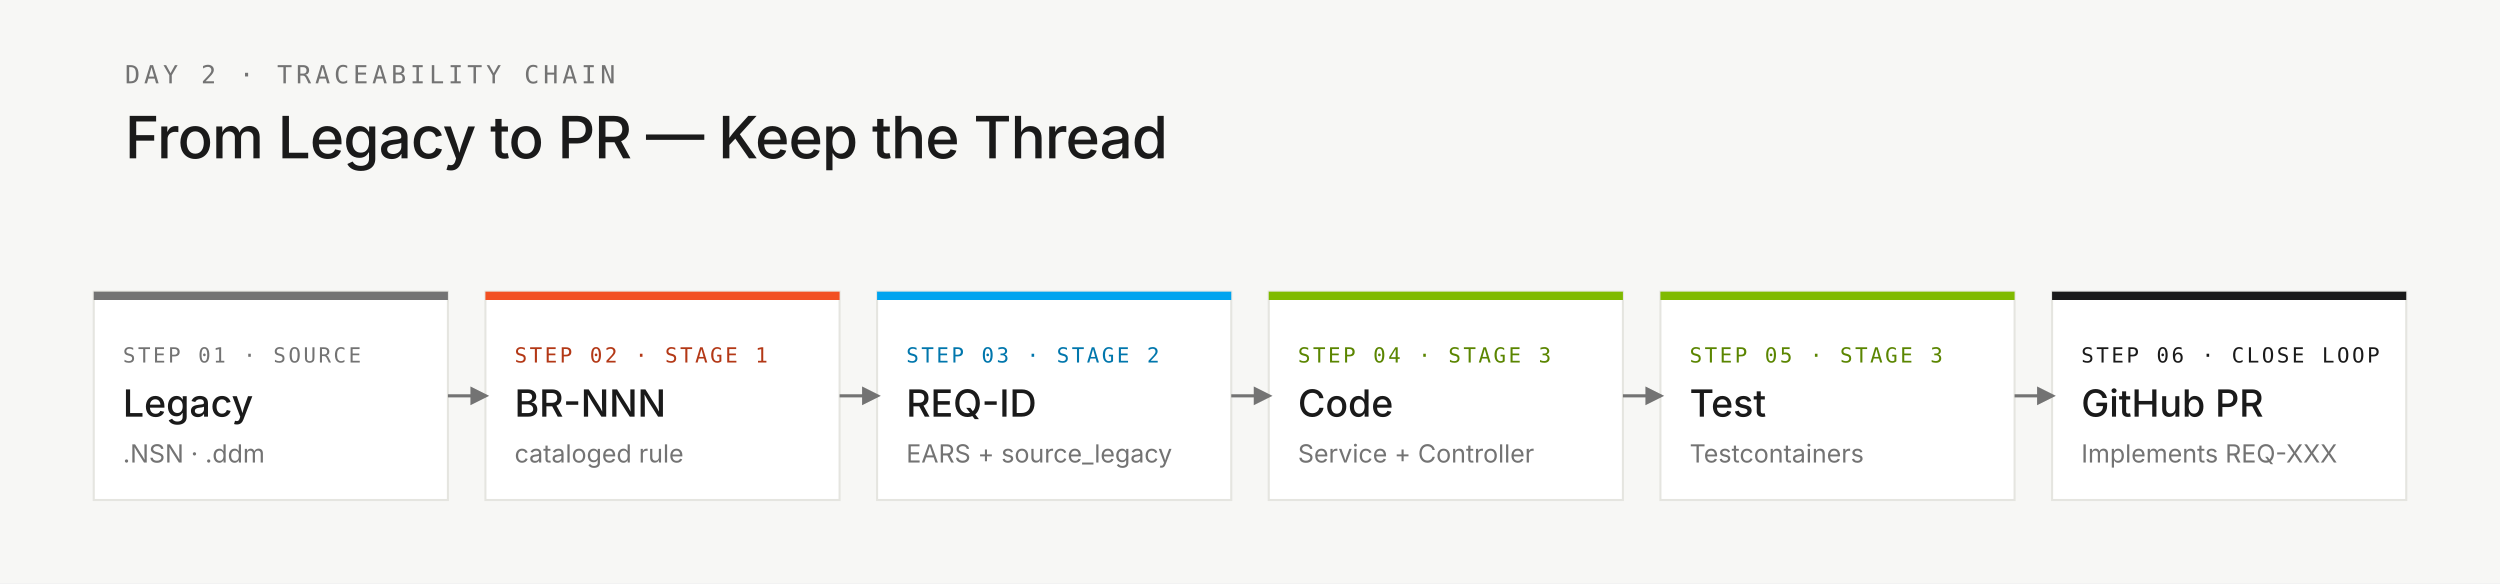
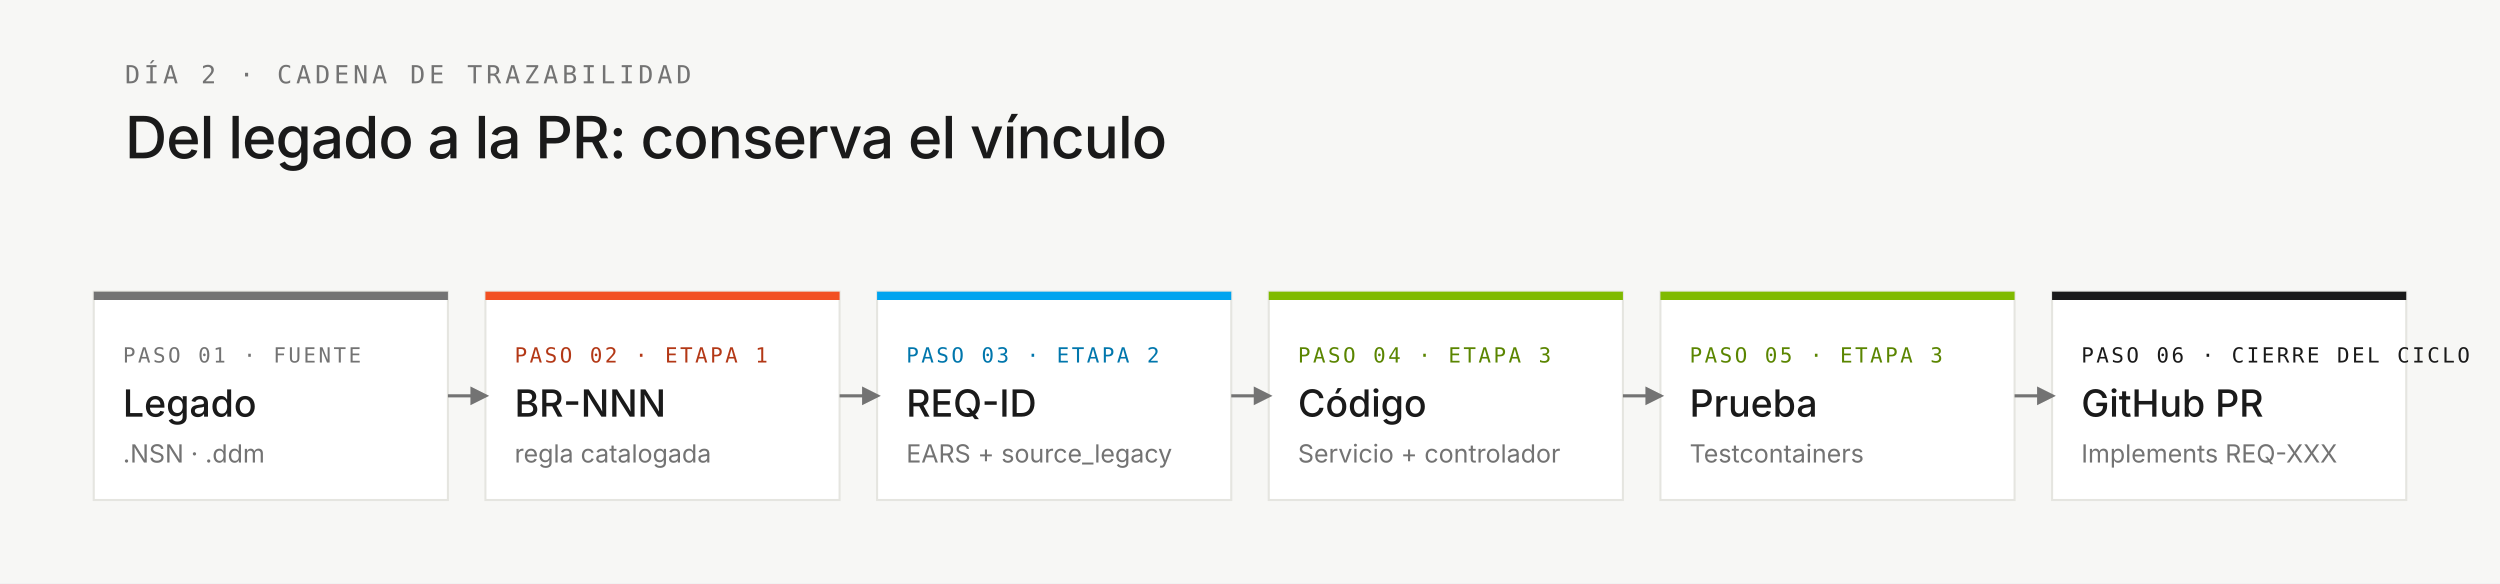
<svg xmlns="http://www.w3.org/2000/svg" viewBox="0 0 1200 280" font-family="Inter, system-ui, sans-serif">
  <rect width="1200" height="280" fill="#F7F7F5" />
-   <text x="60" y="40" fill="#737373" font-family="JetBrains Mono, monospace" font-size="12" font-weight="500" letter-spacing="1.9">DAY 2 · TRACEABILITY CHAIN</text>
-   <text x="60" y="76" fill="#1A1A1A" font-size="28" font-weight="500" letter-spacing="-0.4">From Legacy to PR — Keep the Thread</text>
+   <text x="60" y="40" fill="#737373" font-family="JetBrains Mono, monospace" font-size="12" font-weight="500" letter-spacing="1.9">DÍA 2 · CADENA DE TRAZABILIDAD</text>
+   <text x="60" y="76" fill="#1A1A1A" font-size="28" font-weight="500" letter-spacing="-0.4">Del legado a la PR: conserva el vínculo</text>
  <g transform="translate(45, 140)">
    <rect width="170" height="100" fill="#FFFFFF" stroke="#E5E5E0" stroke-width="1" />
    <rect x="0" y="0" width="170" height="4" fill="#737373" />
-     <text x="14" y="34" fill="#737373" font-family="JetBrains Mono, monospace" font-size="10" font-weight="500" letter-spacing="1.2">STEP 01 · SOURCE</text>
-     <text x="14" y="60" fill="#1A1A1A" font-size="18" font-weight="500">Legacy</text>
+     <text x="14" y="34" fill="#737373" font-family="JetBrains Mono, monospace" font-size="10" font-weight="500" letter-spacing="1.2">PASO 01 · FUENTE</text>
+     <text x="14" y="60" fill="#1A1A1A" font-size="18" font-weight="500">Legado</text>
    <text x="14" y="82" fill="#737373" font-size="12">.NSN · .ddm</text>
  </g>
  <g transform="translate(233, 140)">
    <rect width="170" height="100" fill="#FFFFFF" stroke="#E5E5E0" stroke-width="1" />
    <rect x="0" y="0" width="170" height="4" fill="#F25022" />
-     <text x="14" y="34" fill="#B33816" font-family="JetBrains Mono, monospace" font-size="10" font-weight="500" letter-spacing="1.2">STEP 02 · STAGE 1</text>
+     <text x="14" y="34" fill="#B33816" font-family="JetBrains Mono, monospace" font-size="10" font-weight="500" letter-spacing="1.2">PASO 02 · ETAPA 1</text>
    <text x="14" y="60" fill="#1A1A1A" font-size="18" font-weight="500">BR-NNN</text>
-     <text x="14" y="82" fill="#737373" font-size="12">cataloged rule</text>
+     <text x="14" y="82" fill="#737373" font-size="12">regla catalogada</text>
  </g>
  <g transform="translate(421, 140)">
    <rect width="170" height="100" fill="#FFFFFF" stroke="#E5E5E0" stroke-width="1" />
    <rect x="0" y="0" width="170" height="4" fill="#00A4EF" />
-     <text x="14" y="34" fill="#0076AC" font-family="JetBrains Mono, monospace" font-size="10" font-weight="500" letter-spacing="1.2">STEP 03 · STAGE 2</text>
+     <text x="14" y="34" fill="#0076AC" font-family="JetBrains Mono, monospace" font-size="10" font-weight="500" letter-spacing="1.2">PASO 03 · ETAPA 2</text>
    <text x="14" y="60" fill="#1A1A1A" font-size="18" font-weight="500">REQ-ID</text>
    <text x="14" y="82" fill="#737373" font-size="12">EARS + source_legacy</text>
  </g>
  <g transform="translate(609, 140)">
    <rect width="170" height="100" fill="#FFFFFF" stroke="#E5E5E0" stroke-width="1" />
    <rect x="0" y="0" width="170" height="4" fill="#7FBA00" />
-     <text x="14" y="34" fill="#5A8500" font-family="JetBrains Mono, monospace" font-size="10" font-weight="500" letter-spacing="1.2">STEP 04 · STAGE 3</text>
-     <text x="14" y="60" fill="#1A1A1A" font-size="18" font-weight="500">Code</text>
-     <text x="14" y="82" fill="#737373" font-size="12">Service + Controller</text>
+     <text x="14" y="34" fill="#5A8500" font-family="JetBrains Mono, monospace" font-size="10" font-weight="500" letter-spacing="1.2">PASO 04 · ETAPA 3</text>
+     <text x="14" y="60" fill="#1A1A1A" font-size="18" font-weight="500">Código</text>
+     <text x="14" y="82" fill="#737373" font-size="12">Servicio + controlador</text>
  </g>
  <g transform="translate(797, 140)">
    <rect width="170" height="100" fill="#FFFFFF" stroke="#E5E5E0" stroke-width="1" />
    <rect x="0" y="0" width="170" height="4" fill="#7FBA00" />
-     <text x="14" y="34" fill="#5A8500" font-family="JetBrains Mono, monospace" font-size="10" font-weight="500" letter-spacing="1.2">STEP 05 · STAGE 3</text>
-     <text x="14" y="60" fill="#1A1A1A" font-size="18" font-weight="500">Test</text>
+     <text x="14" y="34" fill="#5A8500" font-family="JetBrains Mono, monospace" font-size="10" font-weight="500" letter-spacing="1.2">PASO 05 · ETAPA 3</text>
+     <text x="14" y="60" fill="#1A1A1A" font-size="18" font-weight="500">Prueba</text>
    <text x="14" y="82" fill="#737373" font-size="12">Testcontainers</text>
  </g>
  <g transform="translate(985, 140)">
    <rect width="170" height="100" fill="#FFFFFF" stroke="#E5E5E0" stroke-width="1" />
    <rect x="0" y="0" width="170" height="4" fill="#1A1A1A" />
-     <text x="14" y="34" fill="#1A1A1A" font-family="JetBrains Mono, monospace" font-size="10" font-weight="500" letter-spacing="1.2">STEP 06 · CLOSE LOOP</text>
+     <text x="14" y="34" fill="#1A1A1A" font-family="JetBrains Mono, monospace" font-size="10" font-weight="500" letter-spacing="1.2">PASO 06 · CIERRE DEL CICLO</text>
    <text x="14" y="60" fill="#1A1A1A" font-size="18" font-weight="500">GitHub PR</text>
    <text x="14" y="82" fill="#737373" font-size="12">Implements REQ-XXX</text>
  </g>
  <g fill="none" stroke="#737373" stroke-width="1.5">
    <line x1="215" y1="190" x2="233" y2="190" marker-end="url(#a)" />
    <line x1="403" y1="190" x2="421" y2="190" marker-end="url(#a)" />
    <line x1="591" y1="190" x2="609" y2="190" marker-end="url(#a)" />
    <line x1="779" y1="190" x2="797" y2="190" marker-end="url(#a)" />
    <line x1="967" y1="190" x2="985" y2="190" marker-end="url(#a)" />
  </g>
  <defs>
    <marker id="a" viewBox="0 0 10 10" refX="8" refY="5" markerWidth="6" markerHeight="6" orient="auto">
      <path d="M0,0 L10,5 L0,10 z" fill="#737373" />
    </marker>
  </defs>
</svg>
